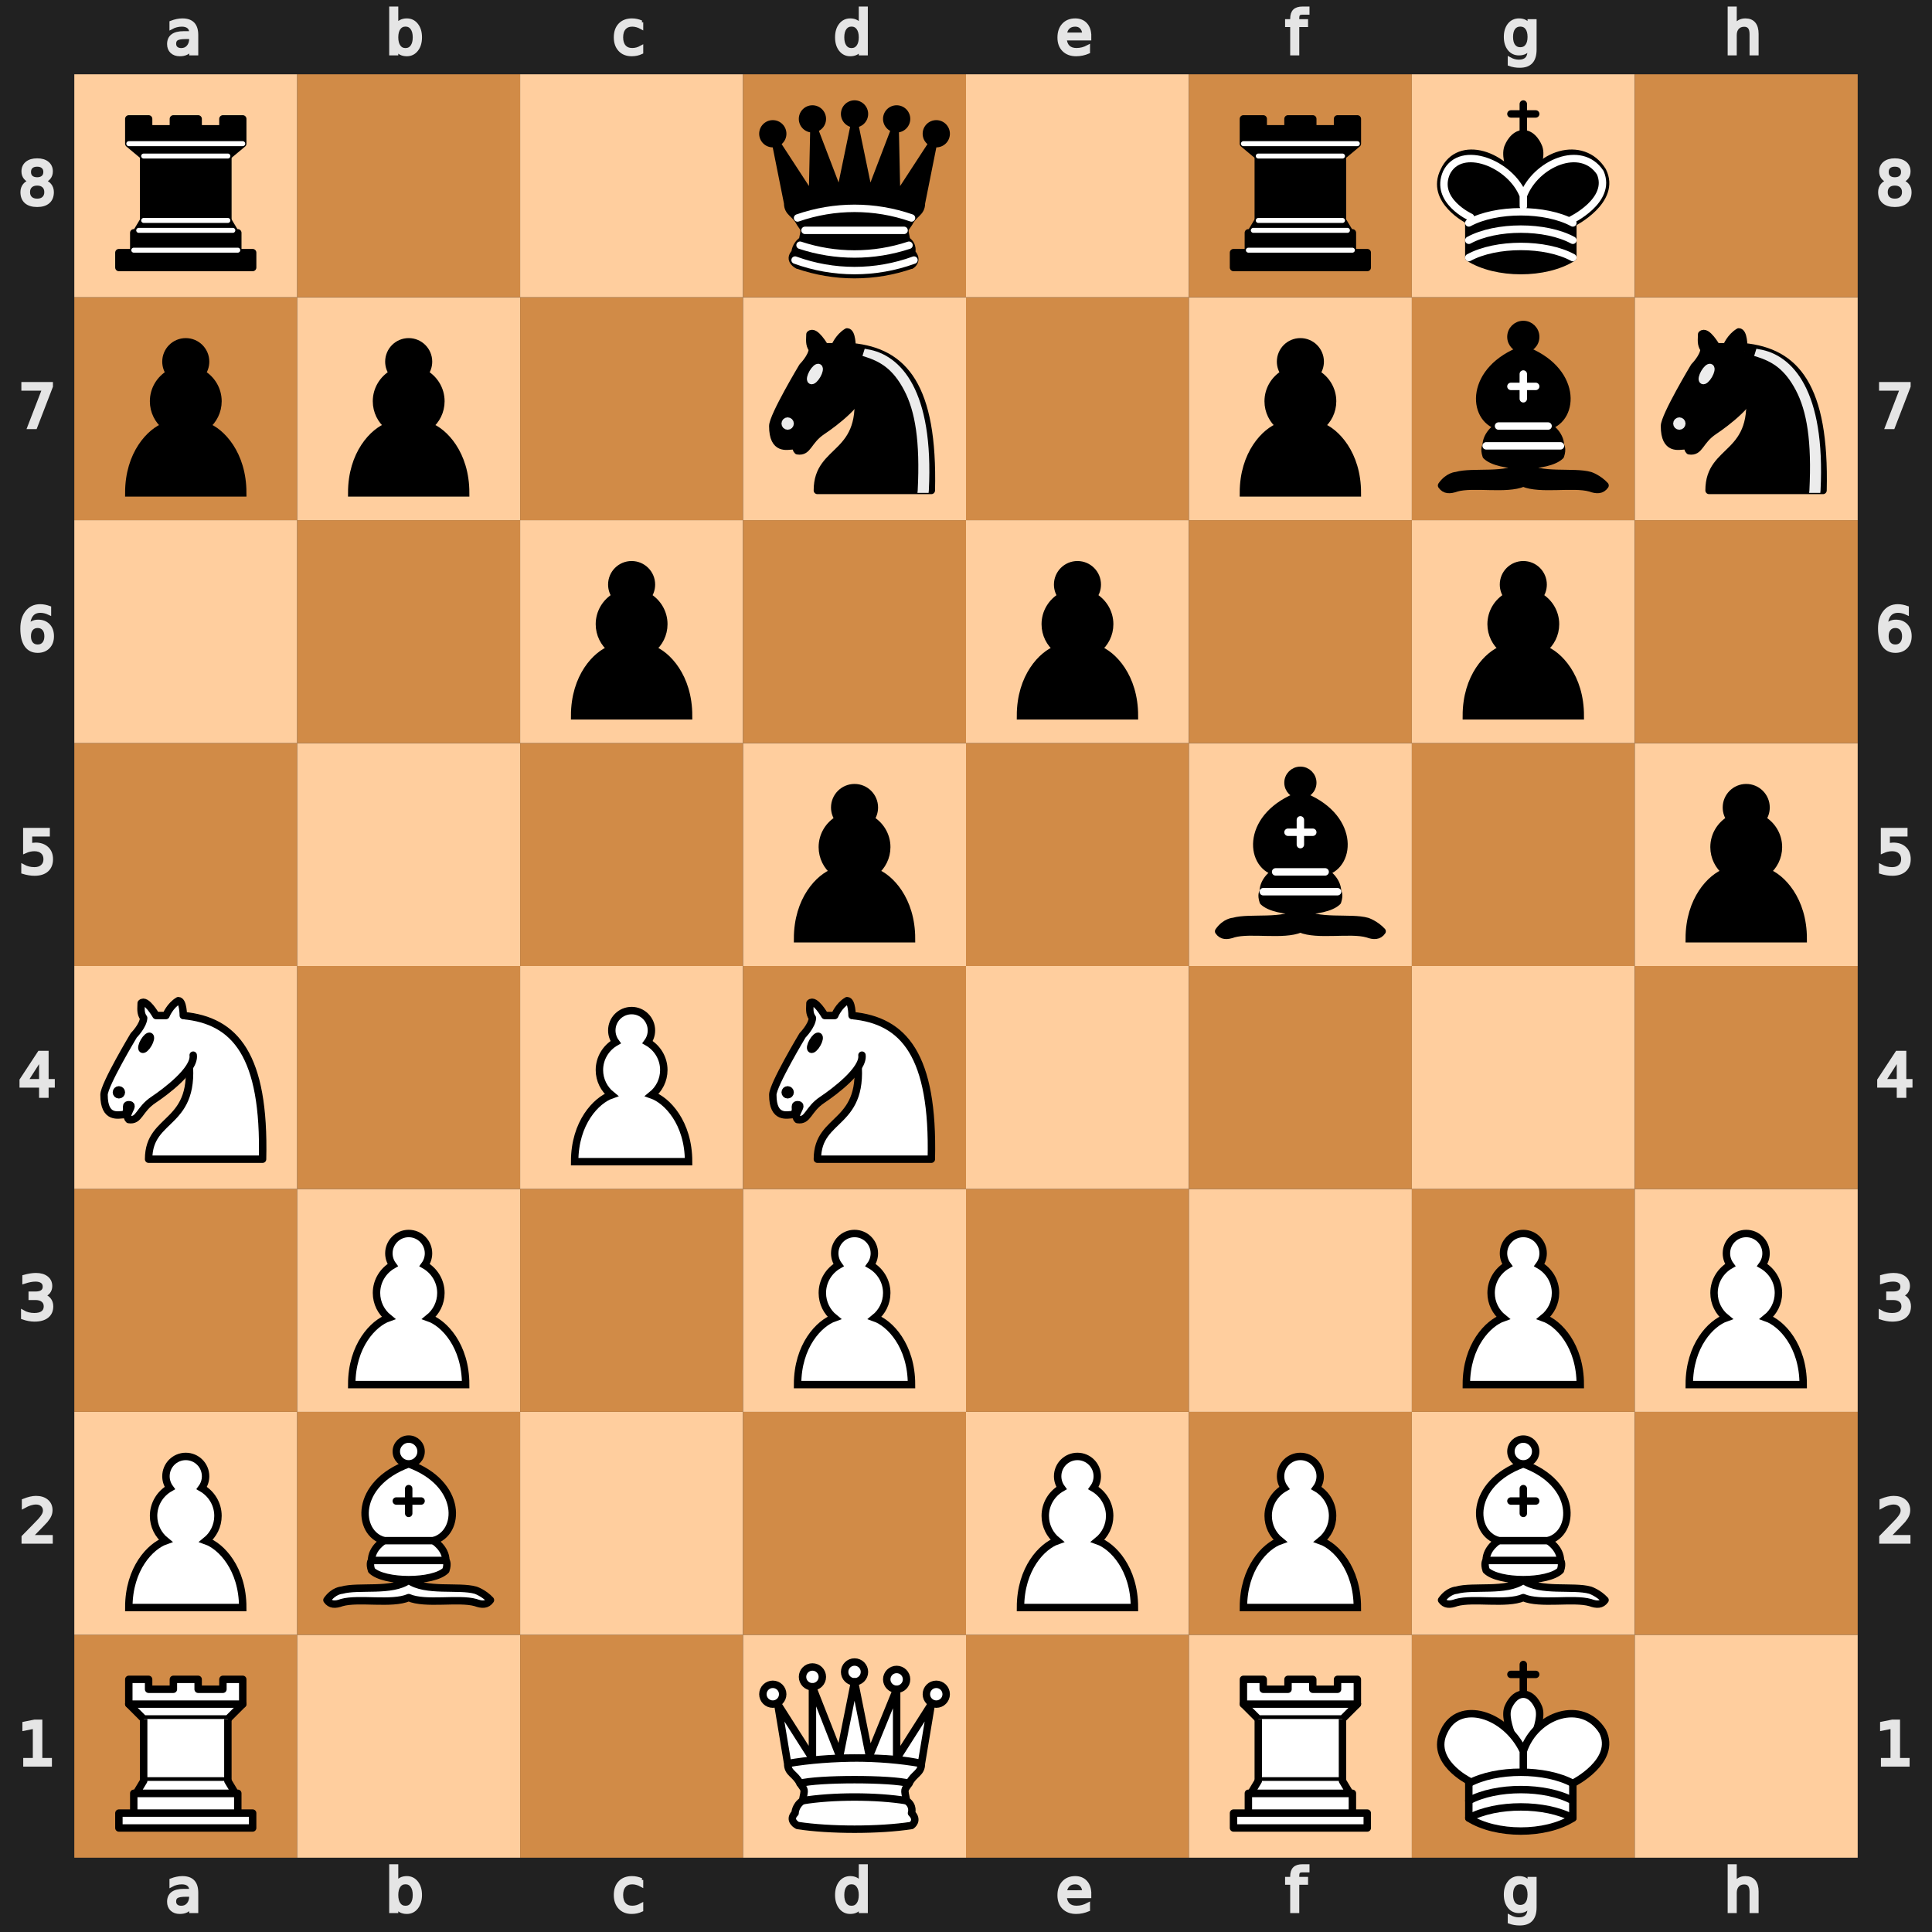
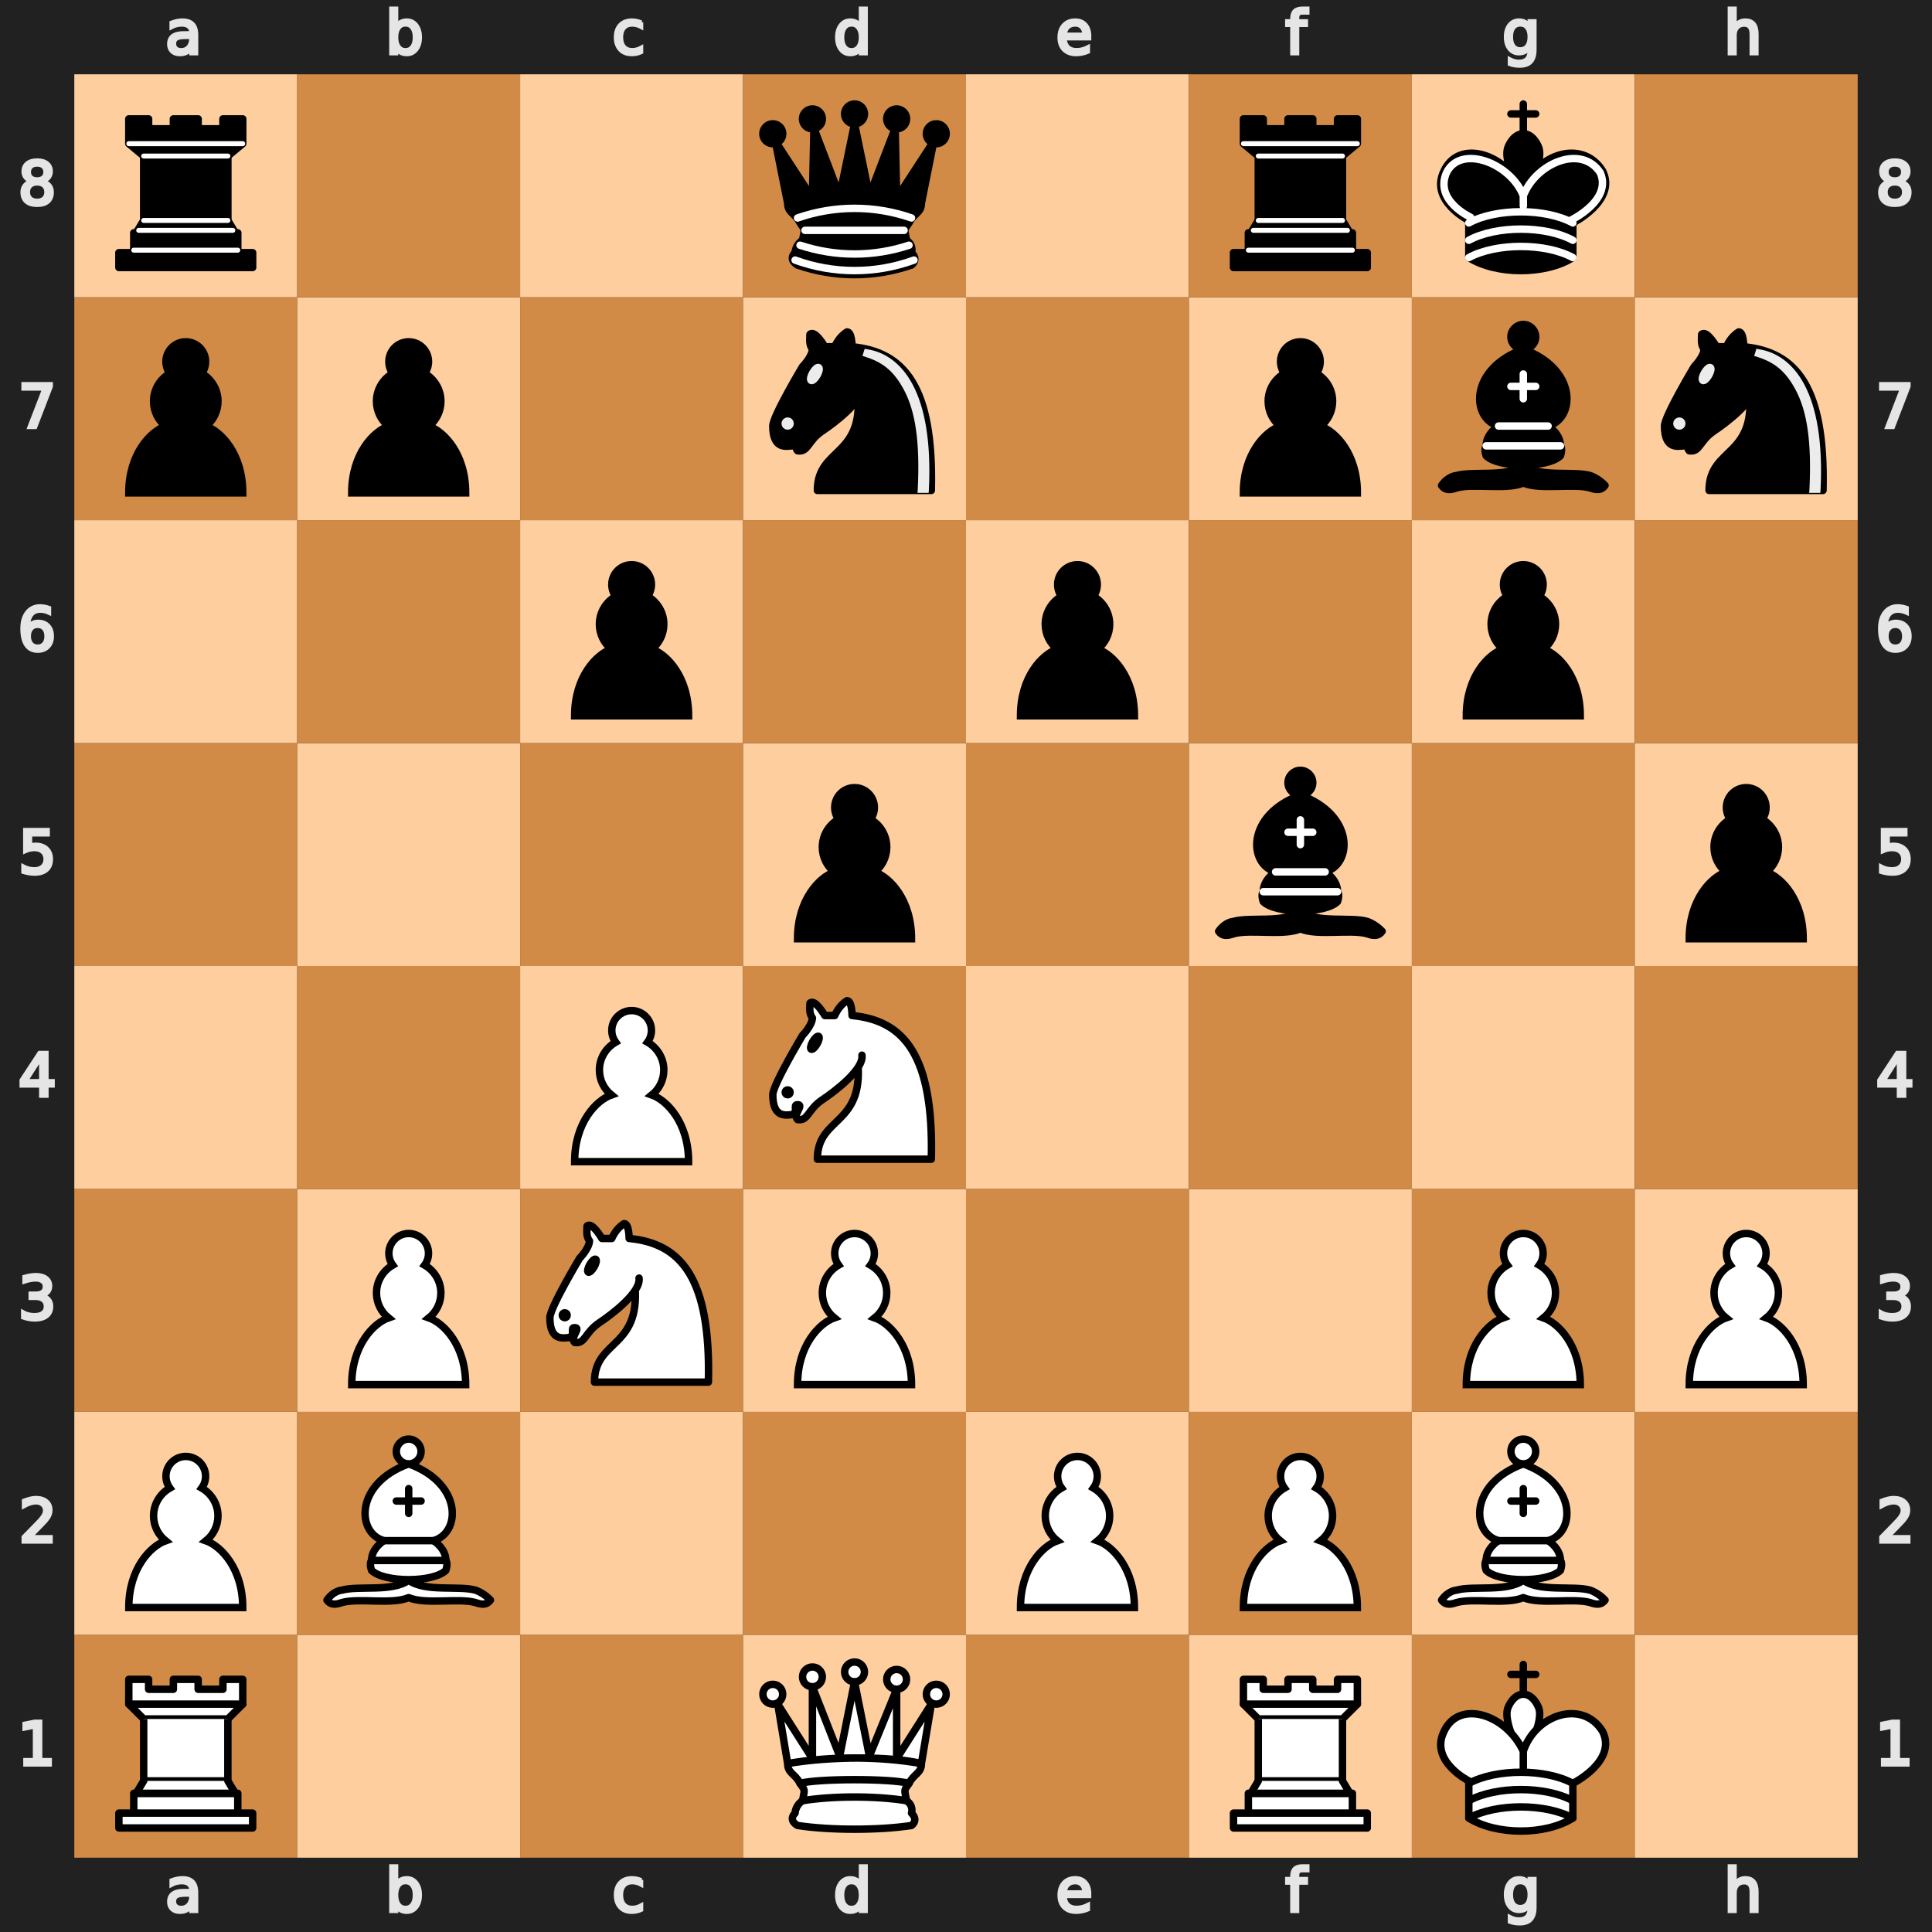
<svg xmlns="http://www.w3.org/2000/svg" xmlns:xlink="http://www.w3.org/1999/xlink" version="1.2" baseProfile="tiny" viewBox="0 0 390 390" width="350" height="350">
  <defs>
    <g id="white-pawn" class="white pawn">
      <path d="M22.5 9c-2.21 0-4 1.79-4 4 0 .89.29 1.71.78 2.38C17.33 16.5 16 18.59 16 21c0 2.03.94 3.84 2.41 5.03-3 1.06-7.41 5.55-7.41 13.47h23c0-7.92-4.41-12.41-7.41-13.47 1.47-1.19 2.41-3 2.41-5.03 0-2.41-1.33-4.5-3.28-5.62.49-.67.78-1.49.78-2.38 0-2.21-1.79-4-4-4z" fill="#fff" stroke="#000" stroke-width="1.5" stroke-linecap="round" />
    </g>
    <g id="white-knight" class="white knight" fill="none" fill-rule="evenodd" stroke="#000" stroke-width="1.5" stroke-linecap="round" stroke-linejoin="round">
      <path d="M 22,10 C 32.5,11 38.5,18 38,39 L 15,39 C 15,30 25,32.5 23,18" style="fill:#ffffff; stroke:#000000;" />
      <path d="M 24,18 C 24.38,20.91 18.45,25.37 16,27 C 13,29 13.18,31.34 11,31 C 9.958,30.06 12.41,27.96 11,28 C 10,28 11.19,29.23 10,30 C 9,30 5.997,31 6,26 C 6,24 12,14 12,14 C 12,14 13.89,12.1 14,10.5 C 13.27,9.506 13.5,8.5 13.5,7.5 C 14.5,6.5 16.5,10 16.5,10 L 18.5,10 C 18.5,10 19.28,8.008 21,7 C 22,7 22,10 22,10" style="fill:#ffffff; stroke:#000000;" />
      <path d="M 9.5 25.5 A 0.5 0.5 0 1 1 8.5,25.5 A 0.5 0.5 0 1 1 9.5 25.5 z" style="fill:#000000; stroke:#000000;" />
      <path d="M 15 15.5 A 0.5 1.5 0 1 1 14,15.5 A 0.5 1.5 0 1 1 15 15.5 z" transform="matrix(0.866,0.5,-0.5,0.866,9.693,-5.173)" style="fill:#000000; stroke:#000000;" />
    </g>
    <g id="white-bishop" class="white bishop" fill="none" fill-rule="evenodd" stroke="#000" stroke-width="1.5" stroke-linecap="round" stroke-linejoin="round">
      <g fill="#fff" stroke-linecap="butt">
        <path d="M9 36c3.39-.97 10.11.43 13.5-2 3.39 2.43 10.11 1.03 13.5 2 0 0 1.65.54 3 2-.68.97-1.65.99-3 .5-3.39-.97-10.11.46-13.5-1-3.39 1.46-10.11.03-13.5 1-1.354.49-2.323.47-3-.5 1.354-1.94 3-2 3-2zM15 32c2.5 2.5 12.5 2.5 15 0 .5-1.5 0-2 0-2 0-2.5-2.5-4-2.5-4 5.5-1.5 6-11.5-5-15.5-11 4-10.5 14-5 15.5 0 0-2.5 1.5-2.5 4 0 0-.5.5 0 2zM25 8a2.5 2.5 0 1 1-5 0 2.5 2.5 0 1 1 5 0z" />
      </g>
      <path d="M17.5 26h10M15 30h15m-7.5-14.5v5M20 18h5" stroke-linejoin="miter" />
    </g>
    <g id="white-rook" class="white rook" fill="#fff" fill-rule="evenodd" stroke="#000" stroke-width="1.5" stroke-linecap="round" stroke-linejoin="round">
      <path d="M9 39h27v-3H9v3zM12 36v-4h21v4H12zM11 14V9h4v2h5V9h5v2h5V9h4v5" stroke-linecap="butt" />
      <path d="M34 14l-3 3H14l-3-3" />
      <path d="M31 17v12.5H14V17" stroke-linecap="butt" stroke-linejoin="miter" />
      <path d="M31 29.5l1.5 2.5h-20l1.5-2.5" />
      <path d="M11 14h23" fill="none" stroke-linejoin="miter" />
    </g>
    <g id="white-queen" class="white queen" fill="#fff" fill-rule="evenodd" stroke="#000" stroke-width="1.5" stroke-linecap="round" stroke-linejoin="round">
      <path d="M8 12a2 2 0 1 1-4 0 2 2 0 1 1 4 0zM24.5 7.5a2 2 0 1 1-4 0 2 2 0 1 1 4 0zM41 12a2 2 0 1 1-4 0 2 2 0 1 1 4 0zM16 8.5a2 2 0 1 1-4 0 2 2 0 1 1 4 0zM33 9a2 2 0 1 1-4 0 2 2 0 1 1 4 0z" />
      <path d="M9 26c8.5-1.5 21-1.5 27 0l2-12-7 11V11l-5.5 13.5-3-15-3 15-5.5-14V25L7 14l2 12zM9 26c0 2 1.5 2 2.5 4 1 1.5 1 1 .5 3.5-1.5 1-1.5 2.5-1.5 2.5-1.5 1.5.5 2.5.5 2.5 6.5 1 16.5 1 23 0 0 0 1.5-1 0-2.5 0 0 .5-1.5-1-2.5-.5-2.5-.5-2 .5-3.5 1-2 2.5-2 2.5-4-8.5-1.5-18.5-1.5-27 0z" stroke-linecap="butt" />
      <path d="M11.5 30c3.5-1 18.5-1 22 0M12 33.5c6-1 15-1 21 0" fill="none" />
    </g>
    <g id="white-king" class="white king" fill="none" fill-rule="evenodd" stroke="#000" stroke-width="1.5" stroke-linecap="round" stroke-linejoin="round">
      <path d="M22.5 11.63V6M20 8h5" stroke-linejoin="miter" />
      <path d="M22.5 25s4.5-7.5 3-10.5c0 0-1-2.5-3-2.5s-3 2.5-3 2.5c-1.5 3 3 10.5 3 10.5" fill="#fff" stroke-linecap="butt" stroke-linejoin="miter" />
      <path d="M11.5 37c5.5 3.5 15.5 3.5 21 0v-7s9-4.5 6-10.5c-4-6.5-13.5-3.5-16 4V27v-3.5c-3.5-7.5-13-10.5-16-4-3 6 5 10 5 10V37z" fill="#fff" />
      <path d="M11.5 30c5.5-3 15.5-3 21 0m-21 3.5c5.5-3 15.5-3 21 0m-21 3.5c5.5-3 15.5-3 21 0" />
    </g>
    <g id="black-pawn" class="black pawn">
      <path d="M22.5 9c-2.21 0-4 1.79-4 4 0 .89.29 1.71.78 2.38C17.33 16.5 16 18.59 16 21c0 2.03.94 3.84 2.41 5.03-3 1.06-7.41 5.55-7.41 13.47h23c0-7.92-4.41-12.41-7.41-13.47 1.47-1.19 2.41-3 2.41-5.03 0-2.41-1.33-4.5-3.28-5.62.49-.67.78-1.49.78-2.38 0-2.21-1.79-4-4-4z" stroke="#000" stroke-width="1.5" stroke-linecap="round" />
    </g>
    <g id="black-knight" class="black knight" fill="none" fill-rule="evenodd" stroke="#000" stroke-width="1.5" stroke-linecap="round" stroke-linejoin="round">
      <path d="M 22,10 C 32.5,11 38.5,18 38,39 L 15,39 C 15,30 25,32.5 23,18" style="fill:#000000; stroke:#000000;" />
      <path d="M 24,18 C 24.38,20.91 18.45,25.37 16,27 C 13,29 13.18,31.34 11,31 C 9.958,30.06 12.41,27.96 11,28 C 10,28 11.19,29.23 10,30 C 9,30 5.997,31 6,26 C 6,24 12,14 12,14 C 12,14 13.89,12.1 14,10.5 C 13.27,9.506 13.5,8.5 13.5,7.5 C 14.5,6.5 16.5,10 16.5,10 L 18.5,10 C 18.5,10 19.28,8.008 21,7 C 22,7 22,10 22,10" style="fill:#000000; stroke:#000000;" />
      <path d="M 9.5 25.5 A 0.5 0.5 0 1 1 8.5,25.5 A 0.5 0.5 0 1 1 9.5 25.5 z" style="fill:#ececec; stroke:#ececec;" />
      <path d="M 15 15.5 A 0.5 1.5 0 1 1 14,15.5 A 0.5 1.5 0 1 1 15 15.5 z" transform="matrix(0.866,0.5,-0.5,0.866,9.693,-5.173)" style="fill:#ececec; stroke:#ececec;" />
      <path d="M 24.55,10.4 L 24.1,11.85 L 24.6,12 C 27.75,13 30.25,14.49 32.5,18.75 C 34.75,23.01 35.75,29.06 35.25,39 L 35.2,39.5 L 37.45,39.5 L 37.5,39 C 38,28.94 36.62,22.15 34.25,17.66 C 31.88,13.17 28.46,11.02 25.06,10.5 L 24.55,10.4 z " style="fill:#ececec; stroke:none;" />
    </g>
    <g id="black-bishop" class="black bishop" fill="none" fill-rule="evenodd" stroke="#000" stroke-width="1.5" stroke-linecap="round" stroke-linejoin="round">
      <path d="M9 36c3.39-.97 10.11.43 13.5-2 3.39 2.43 10.11 1.03 13.5 2 0 0 1.65.54 3 2-.68.97-1.65.99-3 .5-3.39-.97-10.11.46-13.5-1-3.39 1.46-10.11.03-13.5 1-1.354.49-2.323.47-3-.5 1.354-1.94 3-2 3-2zm6-4c2.5 2.5 12.5 2.5 15 0 .5-1.5 0-2 0-2 0-2.5-2.5-4-2.5-4 5.5-1.5 6-11.5-5-15.5-11 4-10.5 14-5 15.5 0 0-2.5 1.5-2.5 4 0 0-.5.5 0 2zM25 8a2.5 2.5 0 1 1-5 0 2.5 2.5 0 1 1 5 0z" fill="#000" stroke-linecap="butt" />
      <path d="M17.5 26h10M15 30h15m-7.5-14.5v5M20 18h5" stroke="#fff" stroke-linejoin="miter" />
    </g>
    <g id="black-rook" class="black rook" fill="#000" fill-rule="evenodd" stroke="#000" stroke-width="1.5" stroke-linecap="round" stroke-linejoin="round">
      <path d="M9 39h27v-3H9v3zM12.5 32l1.5-2.5h17l1.5 2.5h-20zM12 36v-4h21v4H12z" stroke-linecap="butt" />
      <path d="M14 29.5v-13h17v13H14z" stroke-linecap="butt" stroke-linejoin="miter" />
      <path d="M14 16.5L11 14h23l-3 2.5H14zM11 14V9h4v2h5V9h5v2h5V9h4v5H11z" stroke-linecap="butt" />
      <path d="M12 35.5h21M13 31.5h19M14 29.5h17M14 16.5h17M11 14h23" fill="none" stroke="#fff" stroke-width="1" stroke-linejoin="miter" />
    </g>
    <g id="black-queen" class="black queen" fill="#000" fill-rule="evenodd" stroke="#000" stroke-width="1.5" stroke-linecap="round" stroke-linejoin="round">
      <g fill="#000" stroke="none">
        <circle cx="6" cy="12" r="2.75" />
        <circle cx="14" cy="9" r="2.75" />
        <circle cx="22.5" cy="8" r="2.75" />
        <circle cx="31" cy="9" r="2.75" />
        <circle cx="39" cy="12" r="2.75" />
      </g>
      <path d="M9 26c8.5-1.5 21-1.5 27 0l2.5-12.5L31 25l-.3-14.1-5.2 13.6-3-14.5-3 14.5-5.2-13.6L14 25 6.5 13.5 9 26zM9 26c0 2 1.5 2 2.5 4 1 1.5 1 1 .5 3.5-1.5 1-1.5 2.5-1.5 2.5-1.5 1.5.5 2.5.5 2.5 6.5 1 16.5 1 23 0 0 0 1.5-1 0-2.5 0 0 .5-1.5-1-2.5-.5-2.5-.5-2 .5-3.5 1-2 2.5-2 2.5-4-8.5-1.5-18.5-1.5-27 0z" stroke-linecap="butt" />
      <path d="M11 38.5a35 35 1 0 0 23 0" fill="none" stroke-linecap="butt" />
      <path d="M11 29a35 35 1 0 1 23 0M12.5 31.5h20M11.5 34.5a35 35 1 0 0 22 0M10.5 37.5a35 35 1 0 0 24 0" fill="none" stroke="#fff" />
    </g>
    <g id="black-king" class="black king" fill="none" fill-rule="evenodd" stroke="#000" stroke-width="1.5" stroke-linecap="round" stroke-linejoin="round">
      <path d="M22.5 11.63V6" stroke-linejoin="miter" />
      <path d="M22.5 25s4.5-7.5 3-10.5c0 0-1-2.5-3-2.5s-3 2.5-3 2.5c-1.5 3 3 10.5 3 10.5" fill="#000" stroke-linecap="butt" stroke-linejoin="miter" />
      <path d="M11.5 37c5.5 3.5 15.5 3.5 21 0v-7s9-4.5 6-10.5c-4-6.5-13.5-3.5-16 4V27v-3.5c-3.5-7.5-13-10.5-16-4-3 6 5 10 5 10V37z" fill="#000" />
      <path d="M20 8h5" stroke-linejoin="miter" />
      <path d="M32 29.5s8.5-4 6.03-9.65C34.15 14 25 18 22.5 24.5l.01 2.1-.01-2.1C20 18 9.906 14 6.997 19.85c-2.497 5.65 4.853 9 4.853 9M11.5 30c5.5-3 15.5-3 21 0m-21 3.5c5.5-3 15.5-3 21 0m-21 3.5c5.5-3 15.5-3 21 0" stroke="#fff" />
    </g>
  </defs>
  <rect x="0" y="0" width="390" height="390" fill="#212121" />
  <g transform="translate(20, 0) scale(0.75, 0.75)" fill="#e5e5e5" stroke="#e5e5e5">
    <path d="M23.328 10.016q-1.742 0-2.414.398-.672.398-.672 1.36 0 .765.5 1.218.508.445 1.375.445 1.196 0 1.914-.843.727-.852.727-2.258v-.32zm2.867-.594v4.992h-1.437v-1.328q-.492.797-1.227 1.18-.734.375-1.797.375-1.343 0-2.14-.75-.79-.758-.79-2.024 0-1.476.985-2.226.992-.75 2.953-.75h2.016V8.75q0-.992-.656-1.531-.649-.547-1.829-.547-.75 0-1.46.18-.711.18-1.368.539V6.062q.79-.304 1.532-.453.742-.156 1.445-.156 1.898 0 2.836.984.937.985.937 2.985z" />
  </g>
  <g transform="translate(20, 375) scale(0.75, 0.75)" fill="#e5e5e5" stroke="#e5e5e5">
    <path d="M23.328 10.016q-1.742 0-2.414.398-.672.398-.672 1.36 0 .765.5 1.218.508.445 1.375.445 1.196 0 1.914-.843.727-.852.727-2.258v-.32zm2.867-.594v4.992h-1.437v-1.328q-.492.797-1.227 1.18-.734.375-1.797.375-1.343 0-2.14-.75-.79-.758-.79-2.024 0-1.476.985-2.226.992-.75 2.953-.75h2.016V8.75q0-.992-.656-1.531-.649-.547-1.829-.547-.75 0-1.46.18-.711.18-1.368.539V6.062q.79-.304 1.532-.453.742-.156 1.445-.156 1.898 0 2.836.984.937.985.937 2.985z" />
  </g>
  <g transform="translate(65, 0) scale(0.75, 0.75)" fill="#e5e5e5" stroke="#e5e5e5">
    <path d="M24.922 10.047q0-1.586-.656-2.485-.649-.906-1.79-.906-1.14 0-1.796.906-.649.899-.649 2.485 0 1.586.649 2.492.656.898 1.797.898 1.14 0 1.789-.898.656-.906.656-2.492zm-4.89-3.055q.452-.781 1.14-1.156.695-.383 1.656-.383 1.594 0 2.586 1.266 1 1.265 1 3.328 0 2.062-1 3.328-.992 1.266-2.586 1.266-.96 0-1.656-.375-.688-.383-1.14-1.164v1.312h-1.446V2.258h1.445z" />
  </g>
  <g transform="translate(65, 375) scale(0.75, 0.75)" fill="#e5e5e5" stroke="#e5e5e5">
    <path d="M24.922 10.047q0-1.586-.656-2.485-.649-.906-1.79-.906-1.14 0-1.796.906-.649.899-.649 2.485 0 1.586.649 2.492.656.898 1.797.898 1.14 0 1.789-.898.656-.906.656-2.492zm-4.89-3.055q.452-.781 1.14-1.156.695-.383 1.656-.383 1.594 0 2.586 1.266 1 1.265 1 3.328 0 2.062-1 3.328-.992 1.266-2.586 1.266-.96 0-1.656-.375-.688-.383-1.14-1.164v1.312h-1.446V2.258h1.445z" />
  </g>
  <g transform="translate(110, 0) scale(0.75, 0.75)" fill="#e5e5e5" stroke="#e5e5e5">
    <path d="M25.96 6v1.344q-.608-.336-1.226-.5-.609-.172-1.234-.172-1.398 0-2.172.89-.773.883-.773 2.485 0 1.601.773 2.492.774.883 2.172.883.625 0 1.234-.164.618-.172 1.227-.508v1.328q-.602.281-1.25.422-.64.14-1.367.14-1.977 0-3.14-1.242-1.165-1.242-1.165-3.351 0-2.14 1.172-3.367 1.18-1.227 3.227-1.227.664 0 1.296.14.633.134 1.227.407z" />
  </g>
  <g transform="translate(110, 375) scale(0.75, 0.75)" fill="#e5e5e5" stroke="#e5e5e5">
    <path d="M25.96 6v1.344q-.608-.336-1.226-.5-.609-.172-1.234-.172-1.398 0-2.172.89-.773.883-.773 2.485 0 1.601.773 2.492.774.883 2.172.883.625 0 1.234-.164.618-.172 1.227-.508v1.328q-.602.281-1.25.422-.64.14-1.367.14-1.977 0-3.14-1.242-1.165-1.242-1.165-3.351 0-2.14 1.172-3.367 1.18-1.227 3.227-1.227.664 0 1.296.14.633.134 1.227.407z" />
  </g>
  <g transform="translate(155, 0) scale(0.75, 0.75)" fill="#e5e5e5" stroke="#e5e5e5">
    <path d="M24.973 6.992V2.258h1.437v12.156h-1.437v-1.312q-.453.78-1.149 1.164-.687.375-1.656.375-1.586 0-2.586-1.266-.992-1.266-.992-3.328 0-2.063.992-3.328 1-1.266 2.586-1.266.969 0 1.656.383.696.375 1.149 1.156zm-4.899 3.055q0 1.586.649 2.492.656.898 1.797.898 1.14 0 1.796-.898.657-.906.657-2.492 0-1.586-.657-2.485-.656-.906-1.796-.906-1.141 0-1.797.906-.649.899-.649 2.485z" />
  </g>
  <g transform="translate(155, 375) scale(0.75, 0.75)" fill="#e5e5e5" stroke="#e5e5e5">
    <path d="M24.973 6.992V2.258h1.437v12.156h-1.437v-1.312q-.453.78-1.149 1.164-.687.375-1.656.375-1.586 0-2.586-1.266-.992-1.266-.992-3.328 0-2.063.992-3.328 1-1.266 2.586-1.266.969 0 1.656.383.696.375 1.149 1.156zm-4.899 3.055q0 1.586.649 2.492.656.898 1.797.898 1.14 0 1.796-.898.657-.906.657-2.492 0-1.586-.657-2.485-.656-.906-1.796-.906-1.141 0-1.797.906-.649.899-.649 2.485z" />
  </g>
  <g transform="translate(200, 0) scale(0.75, 0.75)" fill="#e5e5e5" stroke="#e5e5e5">
    <path d="M26.555 9.68v.703h-6.61q.094 1.484.89 2.265.806.774 2.235.774.828 0 1.602-.203.781-.203 1.547-.61v1.36q-.774.328-1.586.5-.813.172-1.649.172-2.093 0-3.32-1.22-1.219-1.218-1.219-3.296 0-2.148 1.157-3.406 1.164-1.266 3.132-1.266 1.766 0 2.79 1.14 1.03 1.134 1.03 3.087zm-1.438-.422q-.015-1.18-.664-1.883-.64-.703-1.703-.703-1.203 0-1.93.68-.718.68-.828 1.914z" />
  </g>
  <g transform="translate(200, 375) scale(0.75, 0.75)" fill="#e5e5e5" stroke="#e5e5e5">
    <path d="M26.555 9.68v.703h-6.61q.094 1.484.89 2.265.806.774 2.235.774.828 0 1.602-.203.781-.203 1.547-.61v1.36q-.774.328-1.586.5-.813.172-1.649.172-2.093 0-3.32-1.22-1.219-1.218-1.219-3.296 0-2.148 1.157-3.406 1.164-1.266 3.132-1.266 1.766 0 2.79 1.14 1.03 1.134 1.03 3.087zm-1.438-.422q-.015-1.18-.664-1.883-.64-.703-1.703-.703-1.203 0-1.93.68-.718.68-.828 1.914z" />
  </g>
  <g transform="translate(245, 0) scale(0.75, 0.75)" fill="#e5e5e5" stroke="#e5e5e5">
    <path d="M25.285 2.258v1.195H23.91q-.773 0-1.078.313-.297.312-.297 1.125v.773h2.367v1.117h-2.367v7.633H21.09V6.781h-1.375V5.664h1.375v-.61q0-1.46.68-2.124.68-.672 2.156-.672z" />
  </g>
  <g transform="translate(245, 375) scale(0.75, 0.75)" fill="#e5e5e5" stroke="#e5e5e5">
    <path d="M25.285 2.258v1.195H23.91q-.773 0-1.078.313-.297.312-.297 1.125v.773h2.367v1.117h-2.367v7.633H21.09V6.781h-1.375V5.664h1.375v-.61q0-1.46.68-2.124.68-.672 2.156-.672z" />
  </g>
  <g transform="translate(290, 0) scale(0.75, 0.75)" fill="#e5e5e5" stroke="#e5e5e5">
    <path d="M24.973 9.937q0-1.562-.649-2.421-.64-.86-1.804-.86-1.157 0-1.805.86-.64.859-.64 2.421 0 1.555.64 2.415.648.859 1.805.859 1.164 0 1.804-.86.649-.859.649-2.414zm1.437 3.391q0 2.234-.992 3.32-.992 1.094-3.04 1.094-.757 0-1.429-.117-.672-.11-1.304-.344v-1.398q.632.344 1.25.508.617.164 1.257.164 1.414 0 2.118-.743.703-.734.703-2.226v-.711q-.446.773-1.141 1.156-.695.383-1.664.383-1.61 0-2.594-1.227-.984-1.226-.984-3.25 0-2.03.984-3.257.985-1.227 2.594-1.227.969 0 1.664.383t1.14 1.156V5.664h1.438z" />
  </g>
  <g transform="translate(290, 375) scale(0.75, 0.75)" fill="#e5e5e5" stroke="#e5e5e5">
    <path d="M24.973 9.937q0-1.562-.649-2.421-.64-.86-1.804-.86-1.157 0-1.805.86-.64.859-.64 2.421 0 1.555.64 2.415.648.859 1.805.859 1.164 0 1.804-.86.649-.859.649-2.414zm1.437 3.391q0 2.234-.992 3.32-.992 1.094-3.04 1.094-.757 0-1.429-.117-.672-.11-1.304-.344v-1.398q.632.344 1.25.508.617.164 1.257.164 1.414 0 2.118-.743.703-.734.703-2.226v-.711q-.446.773-1.141 1.156-.695.383-1.664.383-1.61 0-2.594-1.227-.984-1.226-.984-3.25 0-2.03.984-3.257.985-1.227 2.594-1.227.969 0 1.664.383t1.14 1.156V5.664h1.438z" />
  </g>
  <g transform="translate(335, 0) scale(0.75, 0.75)" fill="#e5e5e5" stroke="#e5e5e5">
    <path d="M26.164 9.133v5.281h-1.437V9.18q0-1.243-.485-1.86-.484-.617-1.453-.617-1.164 0-1.836.742-.672.742-.672 2.024v4.945h-1.445V2.258h1.445v4.765q.516-.789 1.211-1.18.703-.39 1.617-.39 1.508 0 2.282.938.773.93.773 2.742z" />
  </g>
  <g transform="translate(335, 375) scale(0.75, 0.75)" fill="#e5e5e5" stroke="#e5e5e5">
    <path d="M26.164 9.133v5.281h-1.437V9.18q0-1.243-.485-1.86-.484-.617-1.453-.617-1.164 0-1.836.742-.672.742-.672 2.024v4.945h-1.445V2.258h1.445v4.765q.516-.789 1.211-1.18.703-.39 1.617-.39 1.508 0 2.282.938.773.93.773 2.742z" />
  </g>
  <g transform="translate(0, 335) scale(0.75, 0.75)" fill="#e5e5e5" stroke="#e5e5e5">
    <path d="M6.754 26.996h2.578v-8.898l-2.805.562v-1.437l2.79-.563h1.578v10.336h2.578v1.328h-6.72z" />
  </g>
  <g transform="translate(375, 335) scale(0.75, 0.75)" fill="#e5e5e5" stroke="#e5e5e5">
    <path d="M6.754 26.996h2.578v-8.898l-2.805.562v-1.437l2.79-.563h1.578v10.336h2.578v1.328h-6.72z" />
  </g>
  <g transform="translate(0, 290) scale(0.75, 0.75)" fill="#e5e5e5" stroke="#e5e5e5">
    <path d="M8.195 26.996h5.508v1.328H6.297v-1.328q.898-.93 2.445-2.492 1.555-1.57 1.953-2.024.758-.851 1.055-1.437.305-.594.305-1.164 0-.93-.657-1.516-.648-.586-1.695-.586-.742 0-1.57.258-.82.258-1.758.781v-1.593q.953-.383 1.781-.578.828-.196 1.516-.196 1.812 0 2.89.906 1.079.907 1.079 2.422 0 .72-.274 1.368-.265.64-.976 1.515-.196.227-1.243 1.313-1.046 1.078-2.953 3.023z" />
  </g>
  <g transform="translate(375, 290) scale(0.75, 0.75)" fill="#e5e5e5" stroke="#e5e5e5">
    <path d="M8.195 26.996h5.508v1.328H6.297v-1.328q.898-.93 2.445-2.492 1.555-1.57 1.953-2.024.758-.851 1.055-1.437.305-.594.305-1.164 0-.93-.657-1.516-.648-.586-1.695-.586-.742 0-1.57.258-.82.258-1.758.781v-1.593q.953-.383 1.781-.578.828-.196 1.516-.196 1.812 0 2.89.906 1.079.907 1.079 2.422 0 .72-.274 1.368-.265.64-.976 1.515-.196.227-1.243 1.313-1.046 1.078-2.953 3.023z" />
  </g>
  <g transform="translate(0, 245) scale(0.75, 0.75)" fill="#e5e5e5" stroke="#e5e5e5">
    <path d="M11.434 22.035q1.132.242 1.765 1.008.64.766.64 1.89 0 1.727-1.187 2.672-1.187.946-3.375.946-.734 0-1.515-.149-.774-.14-1.602-.43V26.45q.656.383 1.438.578.78.196 1.632.196 1.485 0 2.258-.586.782-.586.782-1.703 0-1.032-.727-1.61-.719-.586-2.008-.586h-1.36v-1.297h1.423q1.164 0 1.78-.46.618-.47.618-1.344 0-.899-.64-1.375-.633-.485-1.82-.485-.65 0-1.391.141-.743.14-1.633.437V16.95q.898-.25 1.68-.375.788-.125 1.484-.125 1.797 0 2.844.82 1.046.813 1.046 2.204 0 .968-.554 1.64-.555.664-1.578.922z" />
  </g>
  <g transform="translate(375, 245) scale(0.75, 0.75)" fill="#e5e5e5" stroke="#e5e5e5">
    <path d="M11.434 22.035q1.132.242 1.765 1.008.64.766.64 1.89 0 1.727-1.187 2.672-1.187.946-3.375.946-.734 0-1.515-.149-.774-.14-1.602-.43V26.45q.656.383 1.438.578.78.196 1.632.196 1.485 0 2.258-.586.782-.586.782-1.703 0-1.032-.727-1.61-.719-.586-2.008-.586h-1.36v-1.297h1.423q1.164 0 1.78-.46.618-.47.618-1.344 0-.899-.64-1.375-.633-.485-1.82-.485-.65 0-1.391.141-.743.14-1.633.437V16.95q.898-.25 1.68-.375.788-.125 1.484-.125 1.797 0 2.844.82 1.046.813 1.046 2.204 0 .968-.554 1.64-.555.664-1.578.922z" />
  </g>
  <g transform="translate(0, 200) scale(0.75, 0.75)" fill="#e5e5e5" stroke="#e5e5e5">
    <path d="M11.016 18.035L7.03 24.262h3.985zm-.414-1.375h1.984v7.602h1.664v1.312h-1.664v2.75h-1.57v-2.75H5.75v-1.523z" />
  </g>
  <g transform="translate(375, 200) scale(0.75, 0.75)" fill="#e5e5e5" stroke="#e5e5e5">
    <path d="M11.016 18.035L7.03 24.262h3.985zm-.414-1.375h1.984v7.602h1.664v1.312h-1.664v2.75h-1.57v-2.75H5.75v-1.523z" />
  </g>
  <g transform="translate(0, 155) scale(0.75, 0.75)" fill="#e5e5e5" stroke="#e5e5e5">
    <path d="M6.719 16.66h6.195v1.328h-4.75v2.86q.344-.118.688-.172.343-.063.687-.063 1.953 0 3.094 1.07 1.14 1.07 1.14 2.899 0 1.883-1.171 2.93-1.172 1.039-3.305 1.039-.735 0-1.5-.125-.758-.125-1.57-.375v-1.586q.703.383 1.453.57.75.188 1.586.188 1.351 0 2.14-.711.79-.711.79-1.93 0-1.219-.79-1.93-.789-.71-2.14-.71-.633 0-1.266.14-.625.14-1.281.438z" />
  </g>
  <g transform="translate(375, 155) scale(0.75, 0.75)" fill="#e5e5e5" stroke="#e5e5e5">
    <path d="M6.719 16.66h6.195v1.328h-4.75v2.86q.344-.118.688-.172.343-.063.687-.063 1.953 0 3.094 1.07 1.14 1.07 1.14 2.899 0 1.883-1.171 2.93-1.172 1.039-3.305 1.039-.735 0-1.5-.125-.758-.125-1.57-.375v-1.586q.703.383 1.453.57.75.188 1.586.188 1.351 0 2.14-.711.79-.711.79-1.93 0-1.219-.79-1.93-.789-.71-2.14-.71-.633 0-1.266.14-.625.14-1.281.438z" />
  </g>
  <g transform="translate(0, 110) scale(0.75, 0.75)" fill="#e5e5e5" stroke="#e5e5e5">
    <path d="M10.137 21.863q-1.063 0-1.688.727-.617.726-.617 1.992 0 1.258.617 1.992.625.727 1.688.727 1.062 0 1.68-.727.624-.734.624-1.992 0-1.266-.625-1.992-.617-.727-1.68-.727zm3.133-4.945v1.437q-.594-.28-1.204-.43-.601-.148-1.195-.148-1.562 0-2.39 1.055-.82 1.055-.938 3.188.46-.68 1.156-1.04.696-.367 1.531-.367 1.758 0 2.774 1.07 1.023 1.063 1.023 2.899 0 1.797-1.062 2.883-1.063 1.086-2.828 1.086-2.024 0-3.094-1.547-1.07-1.555-1.07-4.5 0-2.766 1.312-4.406 1.313-1.649 3.524-1.649.593 0 1.195.117.61.118 1.266.352z" />
  </g>
  <g transform="translate(375, 110) scale(0.75, 0.75)" fill="#e5e5e5" stroke="#e5e5e5">
    <path d="M10.137 21.863q-1.063 0-1.688.727-.617.726-.617 1.992 0 1.258.617 1.992.625.727 1.688.727 1.062 0 1.68-.727.624-.734.624-1.992 0-1.266-.625-1.992-.617-.727-1.68-.727zm3.133-4.945v1.437q-.594-.28-1.204-.43-.601-.148-1.195-.148-1.562 0-2.39 1.055-.82 1.055-.938 3.188.46-.68 1.156-1.04.696-.367 1.531-.367 1.758 0 2.774 1.07 1.023 1.063 1.023 2.899 0 1.797-1.062 2.883-1.063 1.086-2.828 1.086-2.024 0-3.094-1.547-1.07-1.555-1.07-4.5 0-2.766 1.312-4.406 1.313-1.649 3.524-1.649.593 0 1.195.117.61.118 1.266.352z" />
  </g>
  <g transform="translate(0, 65) scale(0.75, 0.75)" fill="#e5e5e5" stroke="#e5e5e5">
    <path d="M6.25 16.66h7.5v.672L9.516 28.324H7.867l3.985-10.336H6.25z" />
  </g>
  <g transform="translate(375, 65) scale(0.75, 0.75)" fill="#e5e5e5" stroke="#e5e5e5">
    <path d="M6.25 16.66h7.5v.672L9.516 28.324H7.867l3.985-10.336H6.25z" />
  </g>
  <g transform="translate(0, 20) scale(0.75, 0.75)" fill="#e5e5e5" stroke="#e5e5e5">
    <path d="M10 22.785q-1.125 0-1.773.602-.641.601-.641 1.656t.64 1.656q.649.602 1.774.602t1.773-.602q.649-.61.649-1.656 0-1.055-.649-1.656-.64-.602-1.773-.602zm-1.578-.672q-1.016-.25-1.586-.945-.563-.695-.563-1.695 0-1.399.993-2.211 1-.813 2.734-.813 1.742 0 2.734.813.993.812.993 2.21 0 1-.57 1.696-.563.695-1.571.945 1.14.266 1.773 1.04.641.773.641 1.89 0 1.695-1.04 2.602-1.03.906-2.96.906t-2.969-.906Q6 26.738 6 25.043q0-1.117.64-1.89.641-.774 1.782-1.04zm-.578-2.492q0 .906.562 1.414.57.508 1.594.508 1.016 0 1.586-.508.578-.508.578-1.414 0-.906-.578-1.414-.57-.508-1.586-.508-1.023 0-1.594.508-.562.508-.562 1.414z" />
  </g>
  <g transform="translate(375, 20) scale(0.75, 0.75)" fill="#e5e5e5" stroke="#e5e5e5">
    <path d="M10 22.785q-1.125 0-1.773.602-.641.601-.641 1.656t.64 1.656q.649.602 1.774.602t1.773-.602q.649-.61.649-1.656 0-1.055-.649-1.656-.64-.602-1.773-.602zm-1.578-.672q-1.016-.25-1.586-.945-.563-.695-.563-1.695 0-1.399.993-2.211 1-.813 2.734-.813 1.742 0 2.734.813.993.812.993 2.21 0 1-.57 1.696-.563.695-1.571.945 1.14.266 1.773 1.04.641.773.641 1.89 0 1.695-1.04 2.602-1.03.906-2.96.906t-2.969-.906Q6 26.738 6 25.043q0-1.117.64-1.89.641-.774 1.782-1.04zm-.578-2.492q0 .906.562 1.414.57.508 1.594.508 1.016 0 1.586-.508.578-.508.578-1.414 0-.906-.578-1.414-.57-.508-1.586-.508-1.023 0-1.594.508-.562.508-.562 1.414z" />
  </g>
  <rect x="15" y="330" width="45" height="45" class="square dark a1" stroke="none" fill="#d18b47" />
  <rect x="60" y="330" width="45" height="45" class="square light b1" stroke="none" fill="#ffce9e" />
  <rect x="105" y="330" width="45" height="45" class="square dark c1" stroke="none" fill="#d18b47" />
  <rect x="150" y="330" width="45" height="45" class="square light d1" stroke="none" fill="#ffce9e" />
  <rect x="195" y="330" width="45" height="45" class="square dark e1" stroke="none" fill="#d18b47" />
  <rect x="240" y="330" width="45" height="45" class="square light f1" stroke="none" fill="#ffce9e" />
  <rect x="285" y="330" width="45" height="45" class="square dark g1" stroke="none" fill="#d18b47" />
  <rect x="330" y="330" width="45" height="45" class="square light h1" stroke="none" fill="#ffce9e" />
  <rect x="15" y="285" width="45" height="45" class="square light a2" stroke="none" fill="#ffce9e" />
  <rect x="60" y="285" width="45" height="45" class="square dark b2" stroke="none" fill="#d18b47" />
  <rect x="105" y="285" width="45" height="45" class="square light c2" stroke="none" fill="#ffce9e" />
  <rect x="150" y="285" width="45" height="45" class="square dark d2" stroke="none" fill="#d18b47" />
  <rect x="195" y="285" width="45" height="45" class="square light e2" stroke="none" fill="#ffce9e" />
  <rect x="240" y="285" width="45" height="45" class="square dark f2" stroke="none" fill="#d18b47" />
  <rect x="285" y="285" width="45" height="45" class="square light g2" stroke="none" fill="#ffce9e" />
  <rect x="330" y="285" width="45" height="45" class="square dark h2" stroke="none" fill="#d18b47" />
  <rect x="15" y="240" width="45" height="45" class="square dark a3" stroke="none" fill="#d18b47" />
  <rect x="60" y="240" width="45" height="45" class="square light b3" stroke="none" fill="#ffce9e" />
  <rect x="105" y="240" width="45" height="45" class="square dark c3" stroke="none" fill="#d18b47" />
  <rect x="150" y="240" width="45" height="45" class="square light d3" stroke="none" fill="#ffce9e" />
  <rect x="195" y="240" width="45" height="45" class="square dark e3" stroke="none" fill="#d18b47" />
  <rect x="240" y="240" width="45" height="45" class="square light f3" stroke="none" fill="#ffce9e" />
  <rect x="285" y="240" width="45" height="45" class="square dark g3" stroke="none" fill="#d18b47" />
  <rect x="330" y="240" width="45" height="45" class="square light h3" stroke="none" fill="#ffce9e" />
  <rect x="15" y="195" width="45" height="45" class="square light a4" stroke="none" fill="#ffce9e" />
  <rect x="60" y="195" width="45" height="45" class="square dark b4" stroke="none" fill="#d18b47" />
  <rect x="105" y="195" width="45" height="45" class="square light c4" stroke="none" fill="#ffce9e" />
  <rect x="150" y="195" width="45" height="45" class="square dark d4" stroke="none" fill="#d18b47" />
  <rect x="195" y="195" width="45" height="45" class="square light e4" stroke="none" fill="#ffce9e" />
  <rect x="240" y="195" width="45" height="45" class="square dark f4" stroke="none" fill="#d18b47" />
  <rect x="285" y="195" width="45" height="45" class="square light g4" stroke="none" fill="#ffce9e" />
  <rect x="330" y="195" width="45" height="45" class="square dark h4" stroke="none" fill="#d18b47" />
  <rect x="15" y="150" width="45" height="45" class="square dark a5" stroke="none" fill="#d18b47" />
  <rect x="60" y="150" width="45" height="45" class="square light b5" stroke="none" fill="#ffce9e" />
  <rect x="105" y="150" width="45" height="45" class="square dark c5" stroke="none" fill="#d18b47" />
  <rect x="150" y="150" width="45" height="45" class="square light d5" stroke="none" fill="#ffce9e" />
  <rect x="195" y="150" width="45" height="45" class="square dark e5" stroke="none" fill="#d18b47" />
  <rect x="240" y="150" width="45" height="45" class="square light f5" stroke="none" fill="#ffce9e" />
  <rect x="285" y="150" width="45" height="45" class="square dark g5" stroke="none" fill="#d18b47" />
  <rect x="330" y="150" width="45" height="45" class="square light h5" stroke="none" fill="#ffce9e" />
  <rect x="15" y="105" width="45" height="45" class="square light a6" stroke="none" fill="#ffce9e" />
  <rect x="60" y="105" width="45" height="45" class="square dark b6" stroke="none" fill="#d18b47" />
  <rect x="105" y="105" width="45" height="45" class="square light c6" stroke="none" fill="#ffce9e" />
  <rect x="150" y="105" width="45" height="45" class="square dark d6" stroke="none" fill="#d18b47" />
  <rect x="195" y="105" width="45" height="45" class="square light e6" stroke="none" fill="#ffce9e" />
  <rect x="240" y="105" width="45" height="45" class="square dark f6" stroke="none" fill="#d18b47" />
  <rect x="285" y="105" width="45" height="45" class="square light g6" stroke="none" fill="#ffce9e" />
  <rect x="330" y="105" width="45" height="45" class="square dark h6" stroke="none" fill="#d18b47" />
  <rect x="15" y="60" width="45" height="45" class="square dark a7" stroke="none" fill="#d18b47" />
  <rect x="60" y="60" width="45" height="45" class="square light b7" stroke="none" fill="#ffce9e" />
  <rect x="105" y="60" width="45" height="45" class="square dark c7" stroke="none" fill="#d18b47" />
  <rect x="150" y="60" width="45" height="45" class="square light d7" stroke="none" fill="#ffce9e" />
  <rect x="195" y="60" width="45" height="45" class="square dark e7" stroke="none" fill="#d18b47" />
  <rect x="240" y="60" width="45" height="45" class="square light f7" stroke="none" fill="#ffce9e" />
  <rect x="285" y="60" width="45" height="45" class="square dark g7" stroke="none" fill="#d18b47" />
  <rect x="330" y="60" width="45" height="45" class="square light h7" stroke="none" fill="#ffce9e" />
  <rect x="15" y="15" width="45" height="45" class="square light a8" stroke="none" fill="#ffce9e" />
  <rect x="60" y="15" width="45" height="45" class="square dark b8" stroke="none" fill="#d18b47" />
  <rect x="105" y="15" width="45" height="45" class="square light c8" stroke="none" fill="#ffce9e" />
  <rect x="150" y="15" width="45" height="45" class="square dark d8" stroke="none" fill="#d18b47" />
  <rect x="195" y="15" width="45" height="45" class="square light e8" stroke="none" fill="#ffce9e" />
  <rect x="240" y="15" width="45" height="45" class="square dark f8" stroke="none" fill="#d18b47" />
  <rect x="285" y="15" width="45" height="45" class="square light g8" stroke="none" fill="#ffce9e" />
  <rect x="330" y="15" width="45" height="45" class="square dark h8" stroke="none" fill="#d18b47" />
  <use href="#white-rook" xlink:href="#white-rook" transform="translate(15, 330)" />
  <use href="#white-queen" xlink:href="#white-queen" transform="translate(150, 330)" />
  <use href="#white-rook" xlink:href="#white-rook" transform="translate(240, 330)" />
  <use href="#white-king" xlink:href="#white-king" transform="translate(285, 330)" />
  <use href="#white-pawn" xlink:href="#white-pawn" transform="translate(15, 285)" />
  <use href="#white-bishop" xlink:href="#white-bishop" transform="translate(60, 285)" />
  <use href="#white-pawn" xlink:href="#white-pawn" transform="translate(195, 285)" />
  <use href="#white-pawn" xlink:href="#white-pawn" transform="translate(240, 285)" />
  <use href="#white-bishop" xlink:href="#white-bishop" transform="translate(285, 285)" />
  <use href="#white-pawn" xlink:href="#white-pawn" transform="translate(60, 240)" />
+   <use href="#white-knight" xlink:href="#white-knight" transform="translate(105, 240)" />
  <use href="#white-pawn" xlink:href="#white-pawn" transform="translate(150, 240)" />
  <use href="#white-pawn" xlink:href="#white-pawn" transform="translate(285, 240)" />
  <use href="#white-pawn" xlink:href="#white-pawn" transform="translate(330, 240)" />
-   <use href="#white-knight" xlink:href="#white-knight" transform="translate(15, 195)" />
  <use href="#white-pawn" xlink:href="#white-pawn" transform="translate(105, 195)" />
  <use href="#white-knight" xlink:href="#white-knight" transform="translate(150, 195)" />
  <use href="#black-pawn" xlink:href="#black-pawn" transform="translate(150, 150)" />
  <use href="#black-bishop" xlink:href="#black-bishop" transform="translate(240, 150)" />
  <use href="#black-pawn" xlink:href="#black-pawn" transform="translate(330, 150)" />
  <use href="#black-pawn" xlink:href="#black-pawn" transform="translate(105, 105)" />
  <use href="#black-pawn" xlink:href="#black-pawn" transform="translate(195, 105)" />
  <use href="#black-pawn" xlink:href="#black-pawn" transform="translate(285, 105)" />
  <use href="#black-pawn" xlink:href="#black-pawn" transform="translate(15, 60)" />
  <use href="#black-pawn" xlink:href="#black-pawn" transform="translate(60, 60)" />
  <use href="#black-knight" xlink:href="#black-knight" transform="translate(150, 60)" />
  <use href="#black-pawn" xlink:href="#black-pawn" transform="translate(240, 60)" />
  <use href="#black-bishop" xlink:href="#black-bishop" transform="translate(285, 60)" />
  <use href="#black-knight" xlink:href="#black-knight" transform="translate(330, 60)" />
  <use href="#black-rook" xlink:href="#black-rook" transform="translate(15, 15)" />
  <use href="#black-queen" xlink:href="#black-queen" transform="translate(150, 15)" />
  <use href="#black-rook" xlink:href="#black-rook" transform="translate(240, 15)" />
  <use href="#black-king" xlink:href="#black-king" transform="translate(285, 15)" />
</svg>
